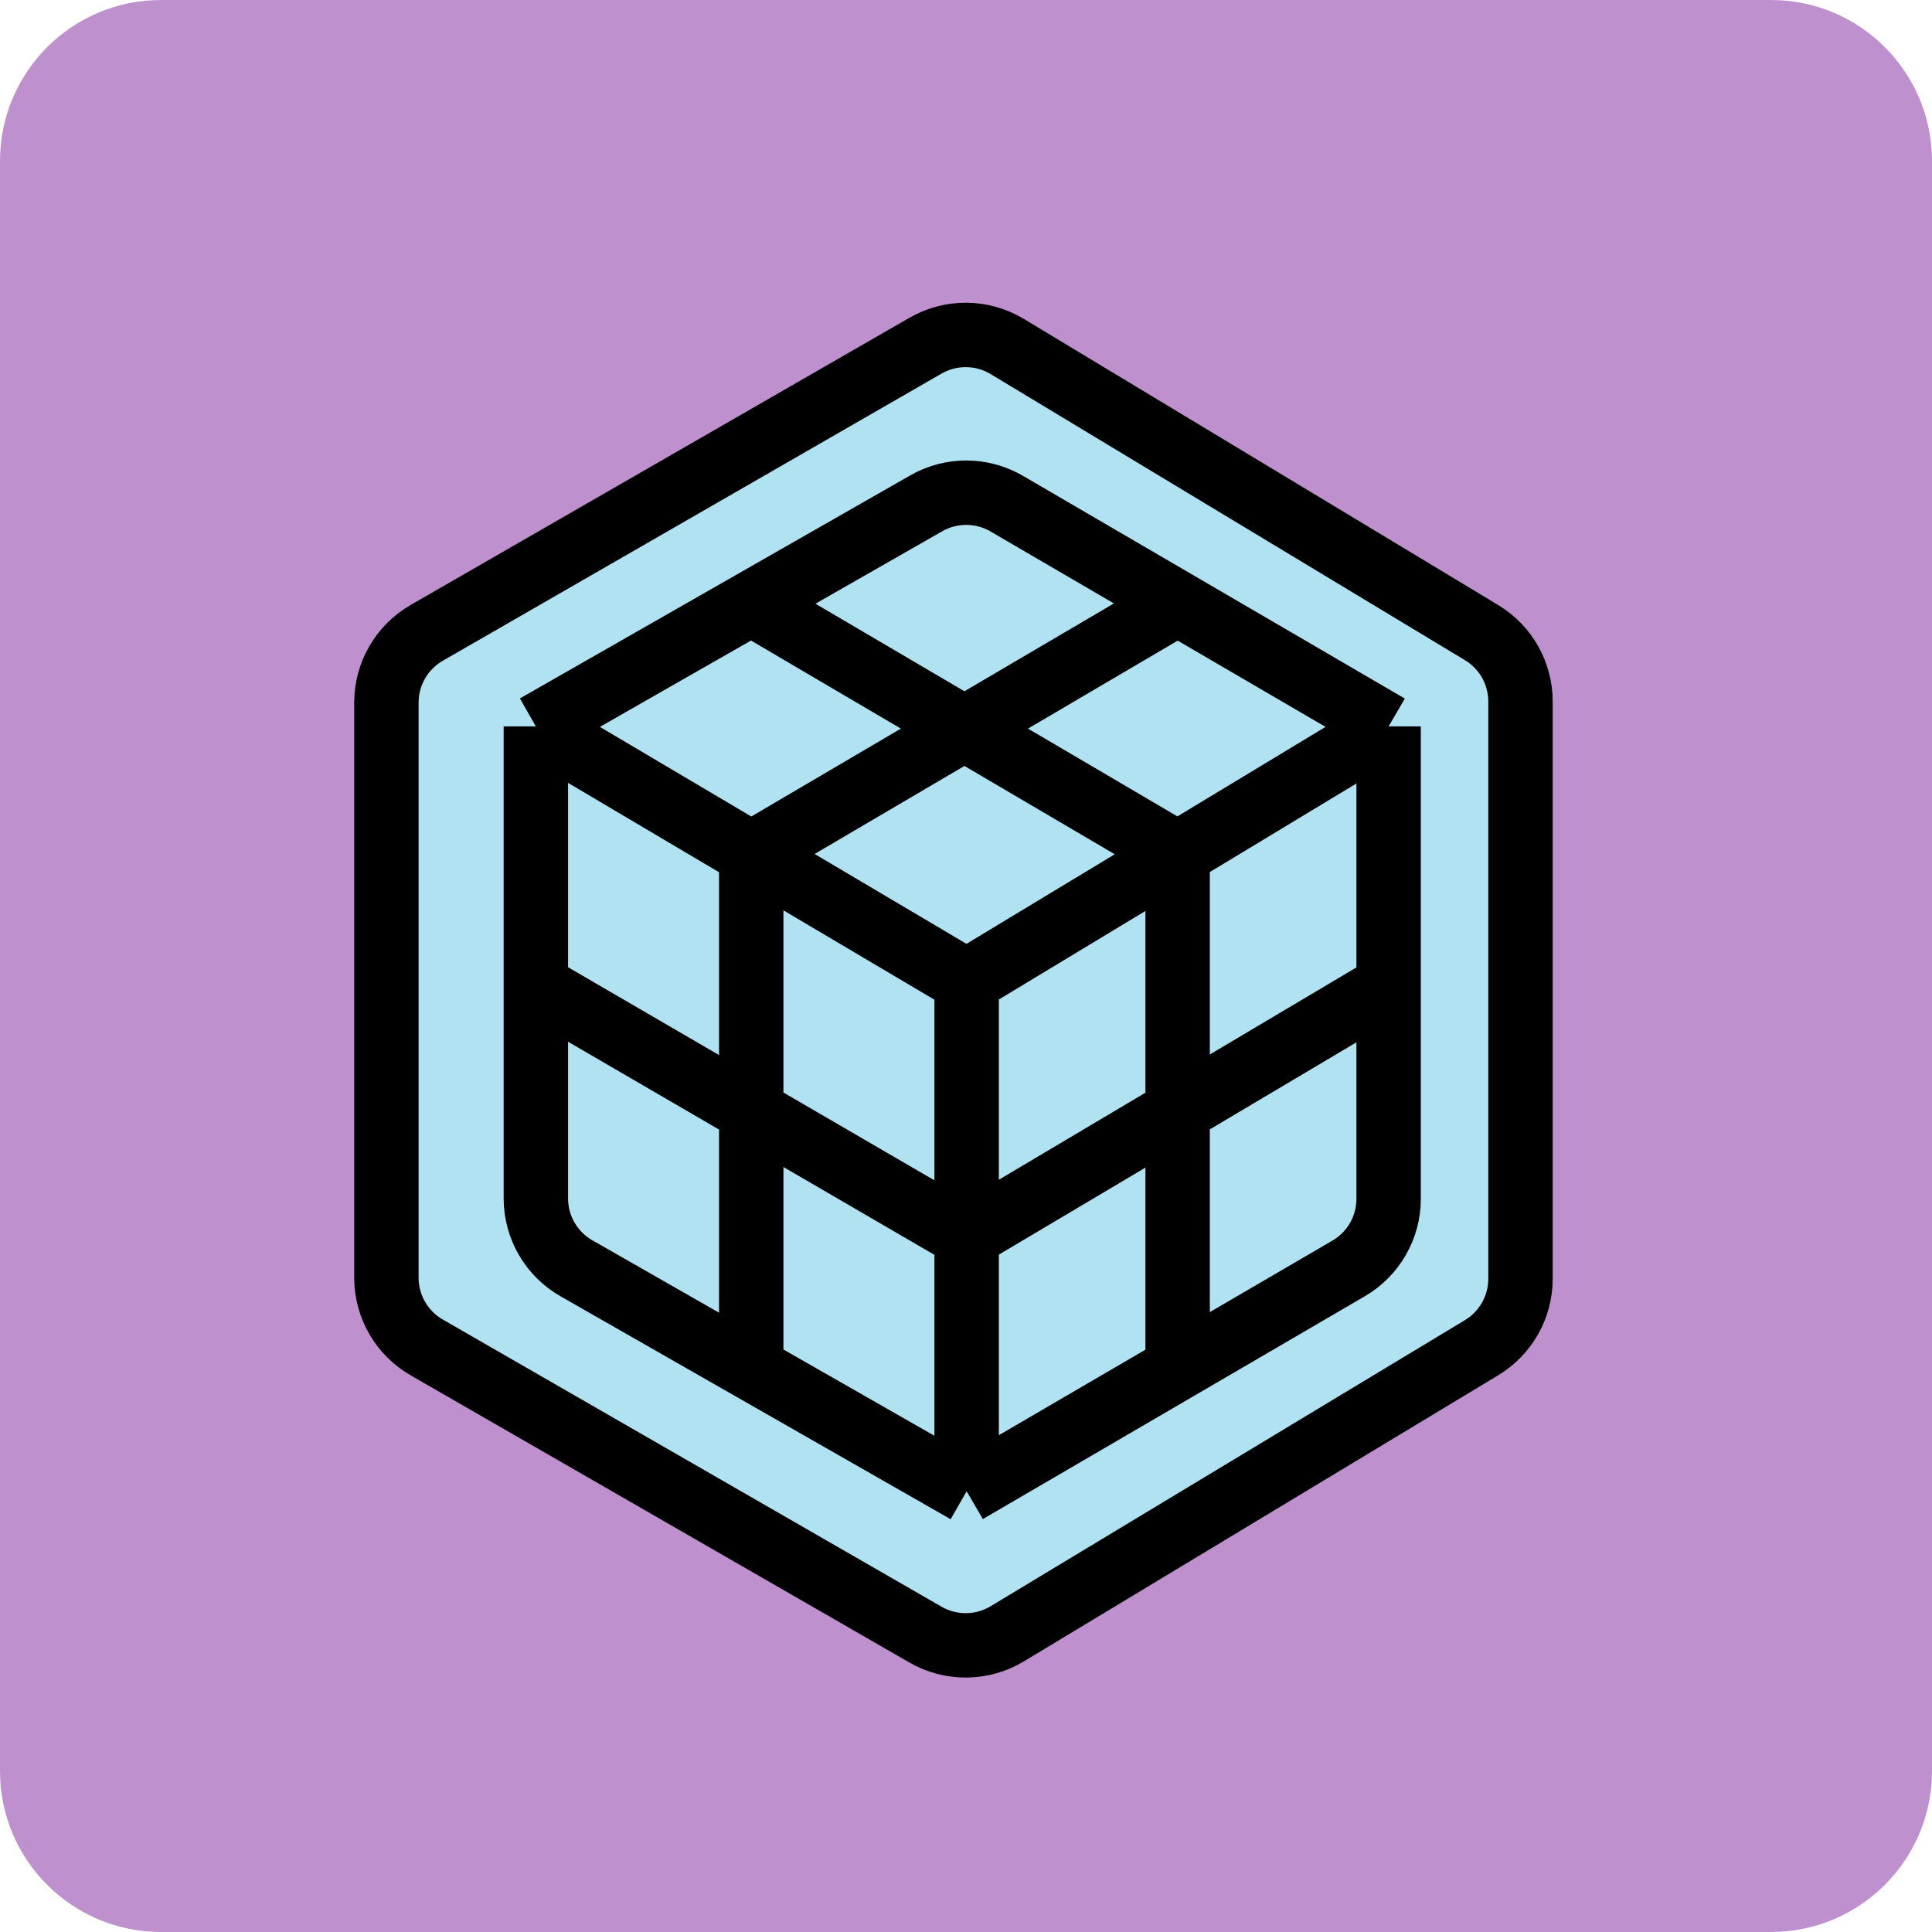
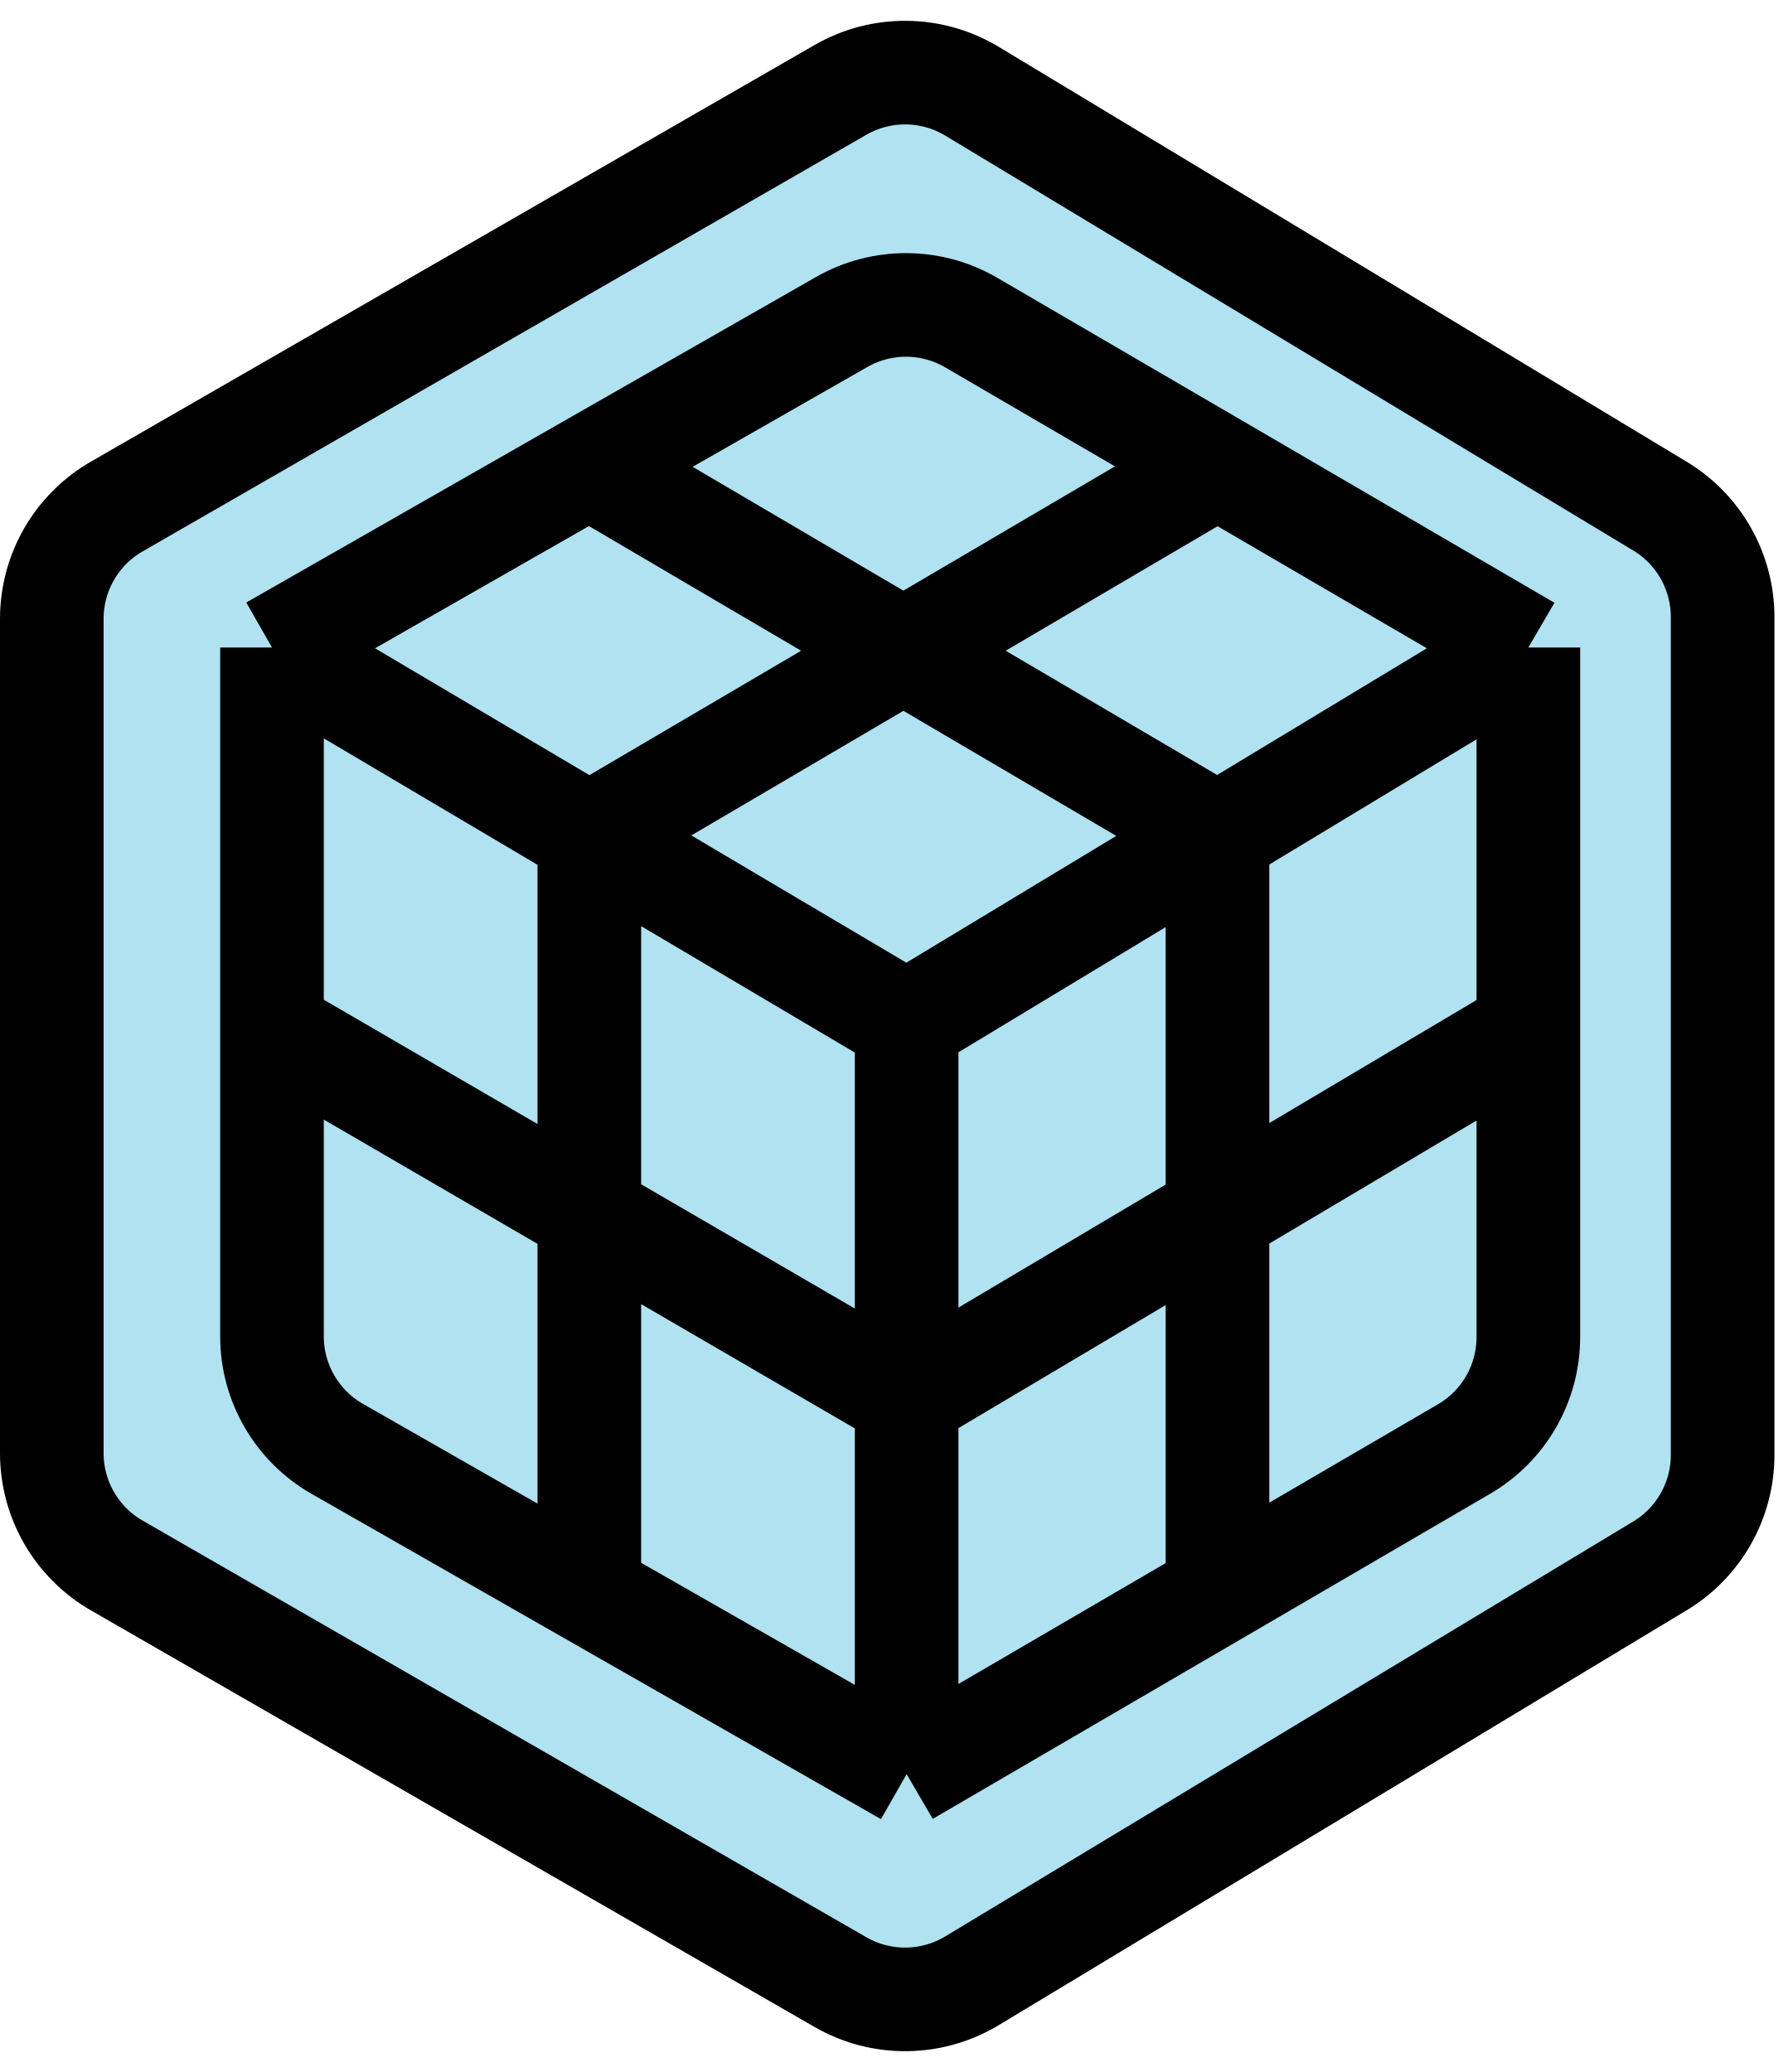
- <svg xmlns="http://www.w3.org/2000/svg" width="120" height="120" viewBox="0 0 120 120" fill="none">
-   <rect width="120" height="120" rx="10" fill="#BE91CE" />
-   <path d="M27.67 38.776L58.014 21.97C59.601 21.091 61.54 21.141 63.08 22.1L91.538 39.828C93.004 40.741 93.895 42.345 93.895 44.072V78.928C93.895 80.654 93.004 82.259 91.538 83.172L63.147 100.858C61.572 101.839 59.582 101.867 57.98 100.931L27.569 83.152C26.035 82.255 25.092 80.612 25.092 78.835V43.15C25.092 41.332 26.079 39.657 27.67 38.776Z" fill="#B0E2F1" />
-   <path d="M86.25 45.118L73.145 53.036M86.25 45.118L73.145 37.474M86.25 45.118V61.227M60.039 92.625L73.145 84.98M60.039 92.625V76.79M60.039 92.625L46.661 84.98M33.283 45.118L46.661 37.474M33.283 45.118L46.661 53.036M33.283 45.118V61.227M60.039 60.954L73.145 53.036M60.039 60.954L46.661 53.036M60.039 60.954V76.79M46.661 37.474L57.533 31.261C59.084 30.375 60.99 30.383 62.533 31.284L73.145 37.474M46.661 37.474L73.145 53.036M73.145 53.036V84.98M73.145 37.474L46.661 53.036M46.661 53.036V84.98M73.145 84.98L83.769 78.783C85.305 77.886 86.25 76.242 86.25 74.464V61.227M60.039 76.79L86.25 61.227M60.039 76.79L33.283 61.227M33.283 61.227V74.434C33.283 76.228 34.244 77.885 35.802 78.775L46.661 84.98M94.441 43.573V79.427C94.441 81.179 93.524 82.803 92.023 83.708L62.563 101.478C61.006 102.417 59.062 102.437 57.486 101.53L26.505 83.692C24.955 82.8 24 81.148 24 79.359V43.641C24 41.852 24.955 40.2 26.505 39.308L57.486 21.47C59.062 20.563 61.006 20.583 62.563 21.522L92.023 39.292C93.524 40.197 94.441 41.821 94.441 43.573Z" stroke="black" stroke-width="4" />
+ <svg xmlns="http://www.w3.org/2000/svg" width="69" height="80" viewBox="0 0 69 80" fill="none">
+   <path d="M5.577 19.073L32.929 3.924C34.516 3.045 36.455 3.095 37.995 4.054L63.644 20.032C65.109 20.945 66 22.549 66 24.276V55.724C66 57.45 65.109 59.055 63.644 59.968L38.062 75.904C36.486 76.886 34.497 76.913 32.895 75.977L5.477 59.948C3.943 59.051 3 57.408 3 55.631V23.446C3 21.628 3.987 19.953 5.577 19.073Z" fill="#B0E2F1" />
+   <path d="M59 25L47 32.25M59 25L47 18M59 25V39.75M35 68.5L47 61.5M35 68.5V54M35 68.5L22.75 61.5M10.5 25L22.75 18M10.5 25L22.75 32.25M10.5 25V39.75M35 39.5L47 32.25M35 39.5L22.75 32.25M35 39.5V54M22.75 18L32.493 12.432C34.044 11.546 35.951 11.555 37.494 12.455L47 18M22.75 18L47 32.25M47 32.25V61.5M47 18L22.75 32.25M22.75 32.25V61.5M47 61.5L56.519 55.947C58.055 55.051 59 53.407 59 51.628V39.75M35 54L59 39.75M35 54L10.5 39.75M10.5 39.75V51.598C10.5 53.393 11.461 55.049 13.019 55.94L22.75 61.5M66.5 23.823V56.177C66.5 57.929 65.583 59.553 64.082 60.458L37.523 76.478C35.966 77.417 34.022 77.437 32.446 76.53L4.505 60.442C2.955 59.55 2 57.898 2 56.109V23.891C2 22.102 2.955 20.45 4.505 19.558L32.446 3.47C34.022 2.563 35.966 2.583 37.523 3.522L64.082 19.542C65.583 20.447 66.5 22.071 66.5 23.823Z" stroke="black" stroke-width="4" />
</svg>
